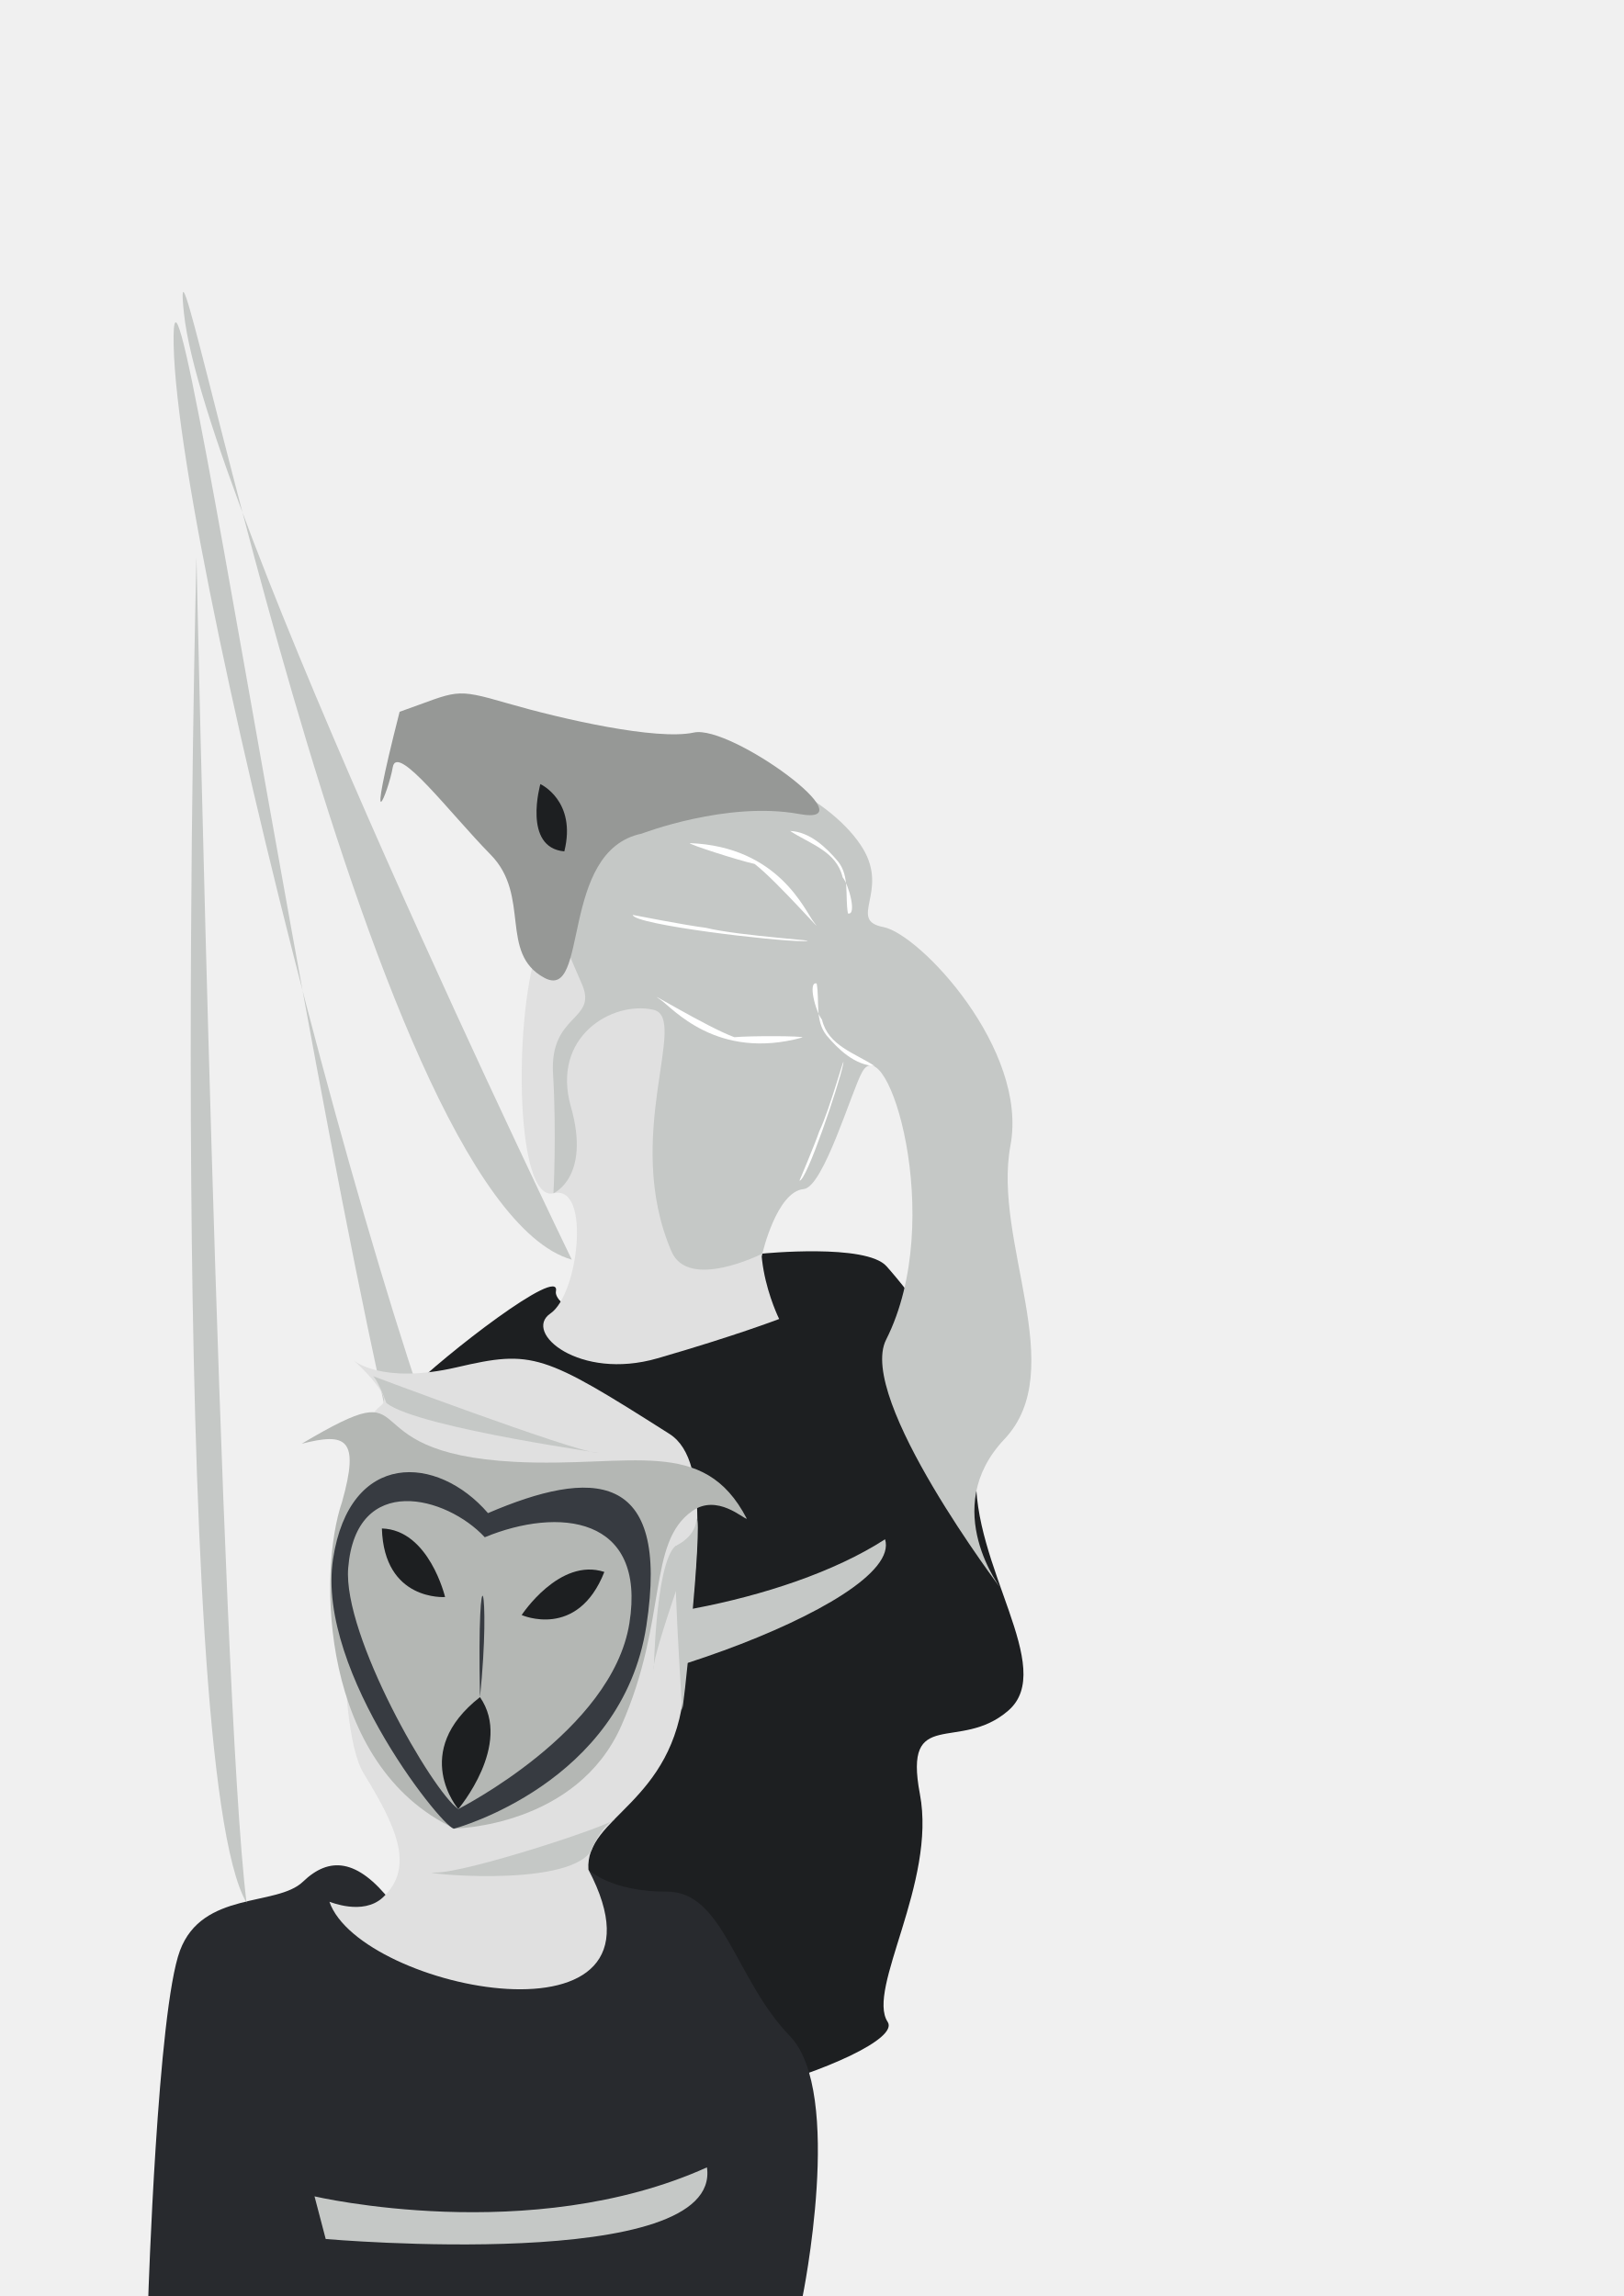
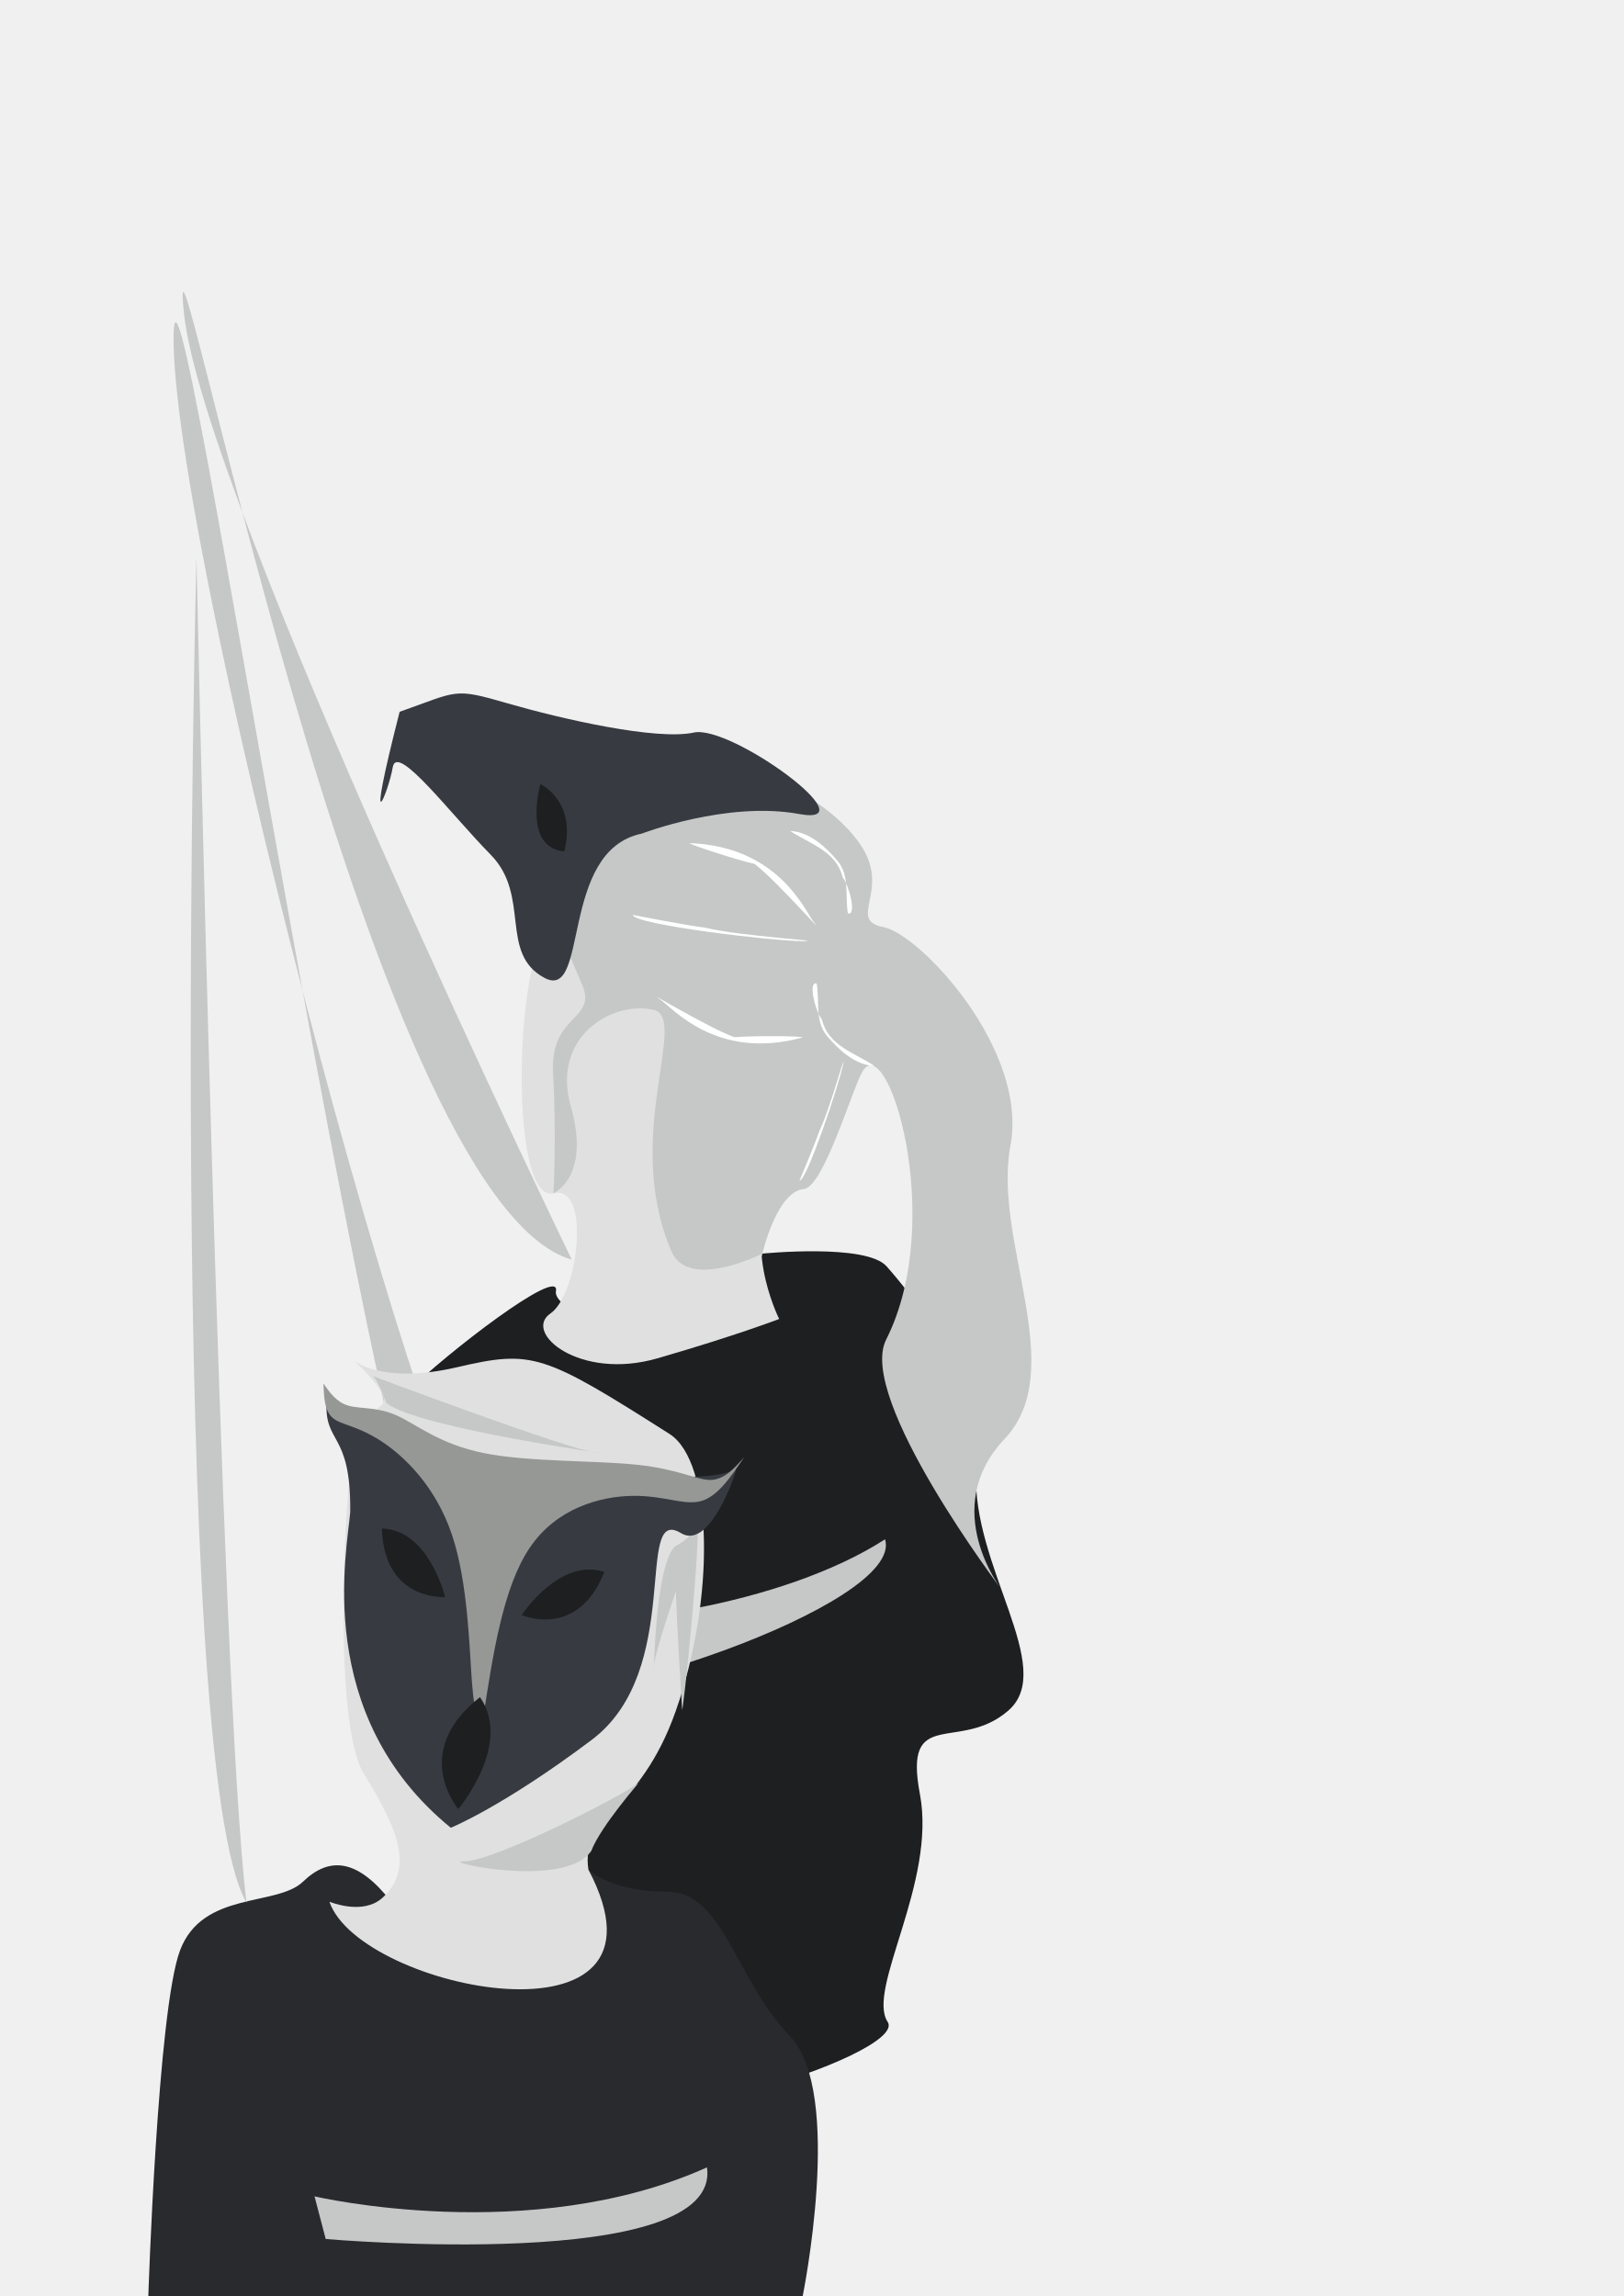
<svg xmlns="http://www.w3.org/2000/svg" width="210mm" height="297mm" viewBox="0 0 210 297" version="1.1" id="svg4129">
-   <defs id="defs4123" />
+   <defs id="defs4123">
+     </defs>
  <g id="layer1">
    <path style="fill:#1d1f21;fill-opacity:1;stroke:none;stroke-width:0.265px;stroke-linecap:butt;stroke-linejoin:miter;stroke-opacity:1" d="m 98.601,162.16 c 0,0 13.428,-1.344 16.063,1.644 2.635,2.988 12.203,14.186 11.587,26.496 -0.616,12.31 10.497,25.476 4.158,30.974 -6.339,5.498 -13.607,-0.671 -11.436,10.793 2.171,11.465 -6.955,25.246 -4.168,29.475 2.786,4.229 -37.505,17.192 -42.084,8.449 -4.579,-8.743 -1.965,-40.535 -6.209,-51.42 -4.244,-10.885 -18.607,-33.732 -13.812,-38.531 4.795,-4.799 19.859,-16.429 19.201,-13.018 -0.659,3.411 22.107,12.939 26.701,-4.862 z" id="path5000" />
    <path style="fill:#c5c8c6;fill-opacity:1;stroke:none;stroke-width:0.265px;stroke-linecap:butt;stroke-linejoin:miter;stroke-opacity:1" d="m 114.469,199.112 c -13.088,8.477 -37.093,12.132 -46.999,9.802 C 57.564,206.586 23.087,74.391 22.46,44.677 21.834,14.963 50.378,216.874 62.078,219.531 73.778,222.189 117.06,207.571 114.469,199.112 Z" id="path943" />
    <path style="fill:#282a2e;fill-opacity:1;stroke:none;stroke-width:0.265px;stroke-linecap:butt;stroke-linejoin:miter;stroke-opacity:1" d="m 50.62,246.027 c -4.417,-5.654 -8.045,-5.884 -11.436,-2.62 -3.391,3.264 -13.002,1.149 -15.907,8.909 -2.905,7.759 -4.104,44.957 -4.104,44.957 l 84.611,-0.092 c 0,0 5.432,-26.524 -1.631,-33.814 -7.063,-7.291 -8.564,-18.7 -15.875,-18.672 -7.311,0.028 -10.175,-2.845 -10.175,-2.845 z" id="path5021" />
    <g id="g4989">
      <path style="fill:#e0e0e0;fill-opacity:1;stroke:none;stroke-width:0.265px;stroke-linecap:butt;stroke-linejoin:miter;stroke-opacity:1" d="m 69.433,122.893 c -3.013,9.359 -2.743,32.656 2.149,31.461 4.892,-1.195 3.229,13.083 -0.389,15.547 -3.618,2.464 3.758,8.716 13.823,5.81 10.065,-2.905 15.756,-5.093 15.756,-5.093 0,0 -5.454,-10.931 0.313,-17.312 5.767,-6.38 -9.816,-44.442 -31.652,-30.413 z" id="path4698" />
      <path style="fill:#c5c8c6;fill-opacity:1;stroke:none;stroke-width:0.265px;stroke-linecap:butt;stroke-linejoin:miter;stroke-opacity:1" d="m 78.31,99.311 c 17.808,-3.825 29.859,4.772 33.283,10.435 3.423,5.663 -2.019,9.276 2.667,10.177 4.687,0.901 18.758,15.804 16.425,28.252 -2.333,12.448 7.743,28.969 -0.788,37.998 -8.531,9.028 -0.319,19.5 -0.319,19.5 0,0 -18.802,-24.804 -14.973,-32.38 7.859,-15.549 0.087,-40.435 -3.099,-34.614 -1.306,2.271 -4.994,14.899 -7.559,15.133 -3.5,0.32 -5.346,8.348 -5.346,8.348 0,0 -9.545,4.842 -11.749,-0.267 -6.419,-14.873 2.35,-30.226 -2.354,-31.277 -5.292,-1.182 -13.25,3.457 -10.659,12.559 2.592,9.102 -2.257,11.18 -2.257,11.18 0,0 0.41,-7.677 -0.054,-15.455 -0.464,-7.778 5.724,-6.822 3.78,-11.492 -1.944,-4.67 -10.799,-21.964 3.002,-28.096 z" id="path4694" />
-       <path style="fill:#969896;fill-opacity:1;stroke:none;stroke-width:0.265px;stroke-linecap:butt;stroke-linejoin:miter;stroke-opacity:1" d="m 83.001,107.832 c -10.756,2.225 -6.739,21.826 -12.613,18.645 -5.875,-3.181 -1.706,-10.61 -6.933,-15.924 -5.227,-5.314 -12.117,-14.508 -12.657,-11.308 -0.54,3.199 -3.78,11.106 0.886,-7.171 7.624,-2.685 6.89,-3.144 13.931,-1.103 7.041,2.041 19.309,4.836 24.125,3.788 4.816,-1.048 22.916,12.246 13.607,10.536 -9.309,-1.71 -20.345,2.537 -20.345,2.537 z" id="path4692" />
+       <path style="fill:#373b41;fill-opacity:1;stroke:none;stroke-width:0.265px;stroke-linecap:butt;stroke-linejoin:miter;stroke-opacity:1" d="m 83.001,107.832 c -10.756,2.225 -6.739,21.826 -12.613,18.645 -5.875,-3.181 -1.706,-10.61 -6.933,-15.924 -5.227,-5.314 -12.117,-14.508 -12.657,-11.308 -0.54,3.199 -3.78,11.106 0.886,-7.171 7.624,-2.685 6.89,-3.144 13.931,-1.103 7.041,2.041 19.309,4.836 24.125,3.788 4.816,-1.048 22.916,12.246 13.607,10.536 -9.309,-1.71 -20.345,2.537 -20.345,2.537 z" id="path4692" />
      <path style="fill:#1d1f21;fill-opacity:1;stroke:none;stroke-width:0.265px;stroke-linecap:butt;stroke-linejoin:miter;stroke-opacity:1" d="m 72.986,110.132 c 1.631,-6.546 -3.099,-8.706 -3.099,-8.706 0,0 -2.333,8.219 3.099,8.706 z" id="path4696" />
    </g>
    <g id="g4997">
-       <path style="fill:#e0e0e0;fill-opacity:1;stroke:none;stroke-width:0.265px;stroke-linecap:butt;stroke-linejoin:miter;stroke-opacity:1" d="m 76.104,241.849 c -0.474,-6.9 11.043,-8.486 12.392,-23.37 1.395,-15.392 3.768,-29.383 -1.906,-32.992 -16.348,-10.398 -17.721,-10.899 -27.478,-8.628 -9.757,2.271 -13.364,-0.883 -13.364,-0.883 0,0 5.054,4.51 3.666,5.696 -1.388,1.186 -3.126,3.264 -3.99,8.026 -0.864,4.762 -2.327,33.258 1.604,39.694 3.931,6.436 6.845,12.03 2.484,16.057 -2.597,2.398 -6.883,0.528 -6.906,0.556 3.967,11.496 46.211,19.948 33.499,-4.156 z" id="path4935" />
-       <path style="fill:#b4b7b4;fill-opacity:1;stroke:none;stroke-width:0.265px;stroke-linecap:butt;stroke-linejoin:miter;stroke-opacity:1" d="m 39.014,186.757 c 5.681,-1.443 7.575,-0.79 5.223,7.528 -3.136,9.1 -2.854,34.103 14.55,42.24 0,0 15.811,-0.166 21.599,-13.349 6.026,-13.726 3.285,-23.609 9.148,-27.72 3.235,-2.268 6.655,1.076 7.056,1.001 -5.6,-10.824 -15.077,-6.588 -29.995,-7.359 -22.648,-1.171 -10.904,-12.235 -27.582,-2.34 z" id="path4848" />
+       <path style="fill:#e0e0e0;fill-opacity:1;stroke:none;stroke-width:0.265px;stroke-linecap:butt;stroke-linejoin:miter;stroke-opacity:1" d="m 76.104,241.849 c -1.07,-6.941 6.595,-7.159 11.29,-20.511 5.127,-14.579 4.869,-32.242 -0.805,-35.851 -16.348,-10.398 -17.721,-10.899 -27.478,-8.628 -9.757,2.271 -13.364,-0.883 -13.364,-0.883 0,0 5.054,4.51 3.666,5.696 -1.388,1.186 -3.126,3.264 -3.99,8.026 -0.864,4.762 -2.327,33.258 1.604,39.694 3.931,6.436 6.845,12.03 2.484,16.057 -2.597,2.398 -6.883,0.528 -6.906,0.556 3.967,11.496 46.211,19.948 33.499,-4.156 z" id="path4935" />
+       <path style="fill:#c5c8c6;fill-opacity:1;stroke:none;stroke-width:0.23px;stroke-linecap:butt;stroke-linejoin:miter;stroke-opacity:1" d="m 87.561,199.886 c 2.71,-1.452 2.5,-3.472 2.5,-3.472 0.929,0.006 -1.892,27.267 -1.852,24.565 0.004,-0.256 -0.37,-5.77 -0.627,-11.098 -0.237,-4.925 -0.375,-9.691 -0.021,-9.996 z" id="path845-82" />
+       <path style="fill:#c5c8c6;fill-opacity:1;stroke:none;stroke-width:0.203px;stroke-linecap:butt;stroke-linejoin:miter;stroke-opacity:1" d="m 87.376,199.961 c 2.965,-0.636 2.725,-1.82 2.725,-1.82 0,0 -5.62,15.533 -5.57,17.665 0.049,2.132 0.069,-13.441 2.846,-15.846 z" id="path845-88" />
+       <path style="fill:#373b41;fill-opacity:1;stroke:none;stroke-width:0.265px;stroke-linecap:butt;stroke-linejoin:miter;stroke-opacity:1" d="m 42.254,181.057 c -0.42,5.93 3.158,3.89 3.042,14.543 -0.382,4.89 -4.928,26.178 13.006,40.833 0,0 6.725,-2.715 18.23,-11.373 12.009,-9.037 5.418,-30.467 11.535,-26.745 3.382,2.058 6.447,-5.839 7.164,-8.193 -6.247,2.268 -14.203,-0.345 -29.12,-1.117 -22.648,-1.171 -19.338,-6.268 -23.856,-7.948 z" id="path4848" />
      <path style="fill:#1d1f21;fill-opacity:1;stroke:none;stroke-width:0.265px;stroke-linecap:butt;stroke-linejoin:miter;stroke-opacity:1" d="m 49.391,197.717 c 6.108,0.172 8.173,8.868 8.173,8.868 0,0 -7.889,0.582 -8.173,-8.868 z" id="path4850" />
      <path style="fill:#1d1f21;fill-opacity:1;stroke:none;stroke-width:0.265px;stroke-linecap:butt;stroke-linejoin:miter;stroke-opacity:1" d="m 78.163,203.339 c -5.805,-1.907 -10.694,5.575 -10.694,5.575 0,0 7.225,3.22 10.694,-5.575 z" id="path4850-1" />
+       <path style="fill:#969896;fill-opacity:1;stroke:none;stroke-width:0.265px;stroke-linecap:butt;stroke-linejoin:miter;stroke-opacity:1" d="m 61.046,217.712 c -0.339,-4.418 -0.501,-12.968 -2.597,-19.196 -2.097,-6.229 -6.128,-10.136 -9.188,-12.124 -3.06,-1.988 -5.148,-2.055 -6.224,-2.971 -1.076,-0.916 -1.141,-2.682 -1.206,-4.447 0.853,1.204 1.706,2.409 3.215,2.852 1.508,0.443 3.672,0.124 6.228,1.255 2.556,1.131 5.504,3.711 11.291,4.882 5.787,1.171 14.411,0.931 19.852,1.514 5.441,0.582 7.698,1.986 9.471,1.961 1.773,-0.025 3.061,-1.477 4.35,-2.93 -1.71,2.537 -3.42,5.075 -5.588,5.67 -2.169,0.595 -4.796,-0.754 -8.916,-0.679 -4.12,0.075 -9.732,1.574 -13.2,6.678 -3.468,5.104 -4.793,13.813 -6.118,22.523 -0.515,-0.285 -1.029,-0.57 -1.368,-4.987 z" id="path1124" />
      <path style="fill:#1d1f21;fill-opacity:1;stroke:none;stroke-width:0.323px;stroke-linecap:butt;stroke-linejoin:miter;stroke-opacity:1" d="m 62.078,219.531 c 4.258,6.138 -2.807,14.475 -2.807,14.475 0,0 -6.291,-7.345 2.807,-14.475 z" id="path4850-3" />
-       <path id="path4881-6" style="fill:#373b41;fill-opacity:1;fill-rule:evenodd;stroke:none;stroke-width:0.185px;stroke-linecap:butt;stroke-linejoin:miter;stroke-opacity:1" d="m 62.697,198.851 c -4.949,-5.335 -16.648,-8.449 -17.663,3.975 -0.711,8.702 10.869,28.897 14.237,31.18 0,0 19.889,-10.044 22.128,-24.011 2.239,-13.967 -9.236,-15.049 -18.702,-11.144 z m 0.417,-3.122 c -6.552,-7.593 -17.877,-8.17 -20.037,5.916 -2.269,14.793 14.965,35.77 15.711,34.881 0,0 21.66,-5.782 24.806,-26.195 3.146,-20.413 -7.178,-20.309 -20.48,-14.601 z" />
-       <path style="fill:#373b41;fill-opacity:1;stroke:none;stroke-width:0.265px;stroke-linecap:butt;stroke-linejoin:miter;stroke-opacity:1" d="m 62.078,219.531 c 1.472,-14.27 -0.416,-20.424 0,0 z" id="path4918" />
    </g>
    <path style="fill:#c5c8c6;fill-opacity:1;stroke:none;stroke-width:0.265px;stroke-linecap:butt;stroke-linejoin:miter;stroke-opacity:1" d="m 49.973,181.489 c -1.168,-3.107 -1.726,-3.478 -1.726,-3.478 0,0 25.195,9.469 28.83,9.901 3.635,0.432 -22.926,-3.104 -27.104,-6.423 z" id="path845" />
-     <path style="fill:#c5c8c6;fill-opacity:1;stroke:none;stroke-width:0.265px;stroke-linecap:butt;stroke-linejoin:miter;stroke-opacity:1" d="m 76.486,239.399 c 1.168,-3.107 2.97,-4.089 2.97,-4.089 0.255,0.589 -19.173,7.016 -23.22,6.913 -3.475,-0.088 16.932,2.243 20.25,-2.824 z" id="path845-8" />
+     <path style="fill:#c5c8c6;fill-opacity:1;stroke:none;stroke-width:0.265px;stroke-linecap:butt;stroke-linejoin:miter;stroke-opacity:1" d="m 76.486,239.399 c 1.168,-3.107 6.329,-9.017 6.329,-9.017 0.255,0.589 -18.806,10.5 -22.853,10.397 -3.475,-0.088 13.206,3.687 16.524,-1.38 z" id="path845-8" />
    <path style="fill:#ffffff;fill-opacity:1;stroke:none;stroke-width:0.163px;stroke-linecap:butt;stroke-linejoin:miter;stroke-opacity:1" d="m 91.291,120.016 c -2.528,-0.306 -9.453,-1.666 -9.453,-1.666 0.112,1.258 18.407,3.423 22.053,3.394 3.262,-0.026 -8.042,-0.609 -12.6,-1.728 z" id="path845-3" />
    <path style="fill:#ffffff;fill-opacity:1;stroke:none;stroke-width:0.138px;stroke-linecap:butt;stroke-linejoin:miter;stroke-opacity:1" d="m 97.601,111.756 c -2.079,-0.452 -8.621,-2.559 -8.378,-2.694 11.533,0.448 14.893,8.804 16.039,10.226 1.939,2.404 -4.721,-5.278 -7.662,-7.531 z" id="path845-3-7" />
    <path id="path845-3-0" style="fill:#ffffff;fill-opacity:1;stroke:none;stroke-width:0.05px;stroke-linecap:butt;stroke-linejoin:miter;stroke-opacity:1" d="m 108.418,111.473 c -1.555,-1.861 -3.695,-3.878 -6.231,-3.985 2.545,1.679 5.995,2.609 6.794,5.992 0.854,1.079 1.851,5 0.685,4.674 -0.394,-2.223 0.246,-4.76 -1.249,-6.68 z" />
    <path style="fill:#ffffff;fill-opacity:1;stroke:none;stroke-width:0.117px;stroke-linecap:butt;stroke-linejoin:miter;stroke-opacity:1" d="m 105.957,146.349 c -0.587,1.726 -2.559,6.379 -2.559,6.379 0.898,0.107 5.108,-12.394 5.624,-14.953 0.462,-2.289 -1.61,5.545 -3.065,8.574 z" id="path845-3-4" />
    <path style="fill:#ffffff;fill-opacity:1;stroke:none;stroke-width:0.138px;stroke-linecap:butt;stroke-linejoin:miter;stroke-opacity:1" d="m 94.981,134.167 c 2.118,-0.198 8.992,-0.167 8.8,0.036 -11.128,3.06 -16.857,-3.89 -18.38,-4.898 -2.575,-1.705 6.095,3.603 9.58,4.863 z" id="path845-3-7-2" />
    <path id="path845-3-0-0" style="fill:#ffffff;fill-opacity:1;stroke:none;stroke-width:0.05px;stroke-linecap:butt;stroke-linejoin:miter;stroke-opacity:1" d="m 106.873,133.901 c 1.555,1.861 3.695,3.878 6.231,3.985 -2.545,-1.679 -5.995,-2.609 -6.794,-5.992 -0.854,-1.079 -1.851,-5 -0.685,-4.674 0.394,2.223 -0.246,4.76 1.249,6.68 z" />
    <path style="fill:#c5c8c6;fill-opacity:1;stroke:none;stroke-width:0.265px;stroke-linecap:butt;stroke-linejoin:miter;stroke-opacity:1" d="m 73.95,162.944 c 0,0 -47.559,-98.152 -50.151,-122.35 C 21.208,16.397 47.129,155.271 73.95,162.944 Z" id="path945" />
    <path style="fill:#c5c8c6;fill-opacity:1;stroke:none;stroke-width:0.265px;stroke-linecap:butt;stroke-linejoin:miter;stroke-opacity:1" d="m 91.434,280.36 c -22.829,10.297 -50.756,3.751 -50.756,3.751 l 1.447,5.516 c 0,0 51.296,4.505 49.309,-9.267 z" id="path947" />
    <path style="fill:#c5c8c6;fill-opacity:1;stroke:none;stroke-width:0.265px;stroke-linecap:butt;stroke-linejoin:miter;stroke-opacity:1" d="M 31.888,246.123 C 28.497,219.075 25.409,72.049 25.409,72.049 c 0,0 -3.974,156.385 6.479,174.074 z" id="path949" />
-     <path style="fill:#c5c8c6;fill-opacity:1;stroke:none;stroke-width:0.23px;stroke-linecap:butt;stroke-linejoin:miter;stroke-opacity:1" d="m 87.561,199.886 c 2.71,-1.452 2.5,-3.472 2.5,-3.472 0.929,0.006 -1.892,27.267 -1.852,24.565 0.007,-0.492 -1.384,-20.459 -0.648,-21.093 z" id="path845-82" />
-     <path style="fill:#c5c8c6;fill-opacity:1;stroke:none;stroke-width:0.203px;stroke-linecap:butt;stroke-linejoin:miter;stroke-opacity:1" d="m 87.376,199.961 c 2.965,-0.636 2.725,-1.82 2.725,-1.82 0,0 -5.62,15.533 -5.57,17.665 0.049,2.132 0.069,-13.441 2.846,-15.846 z" id="path845-88" />
  </g>
</svg>
